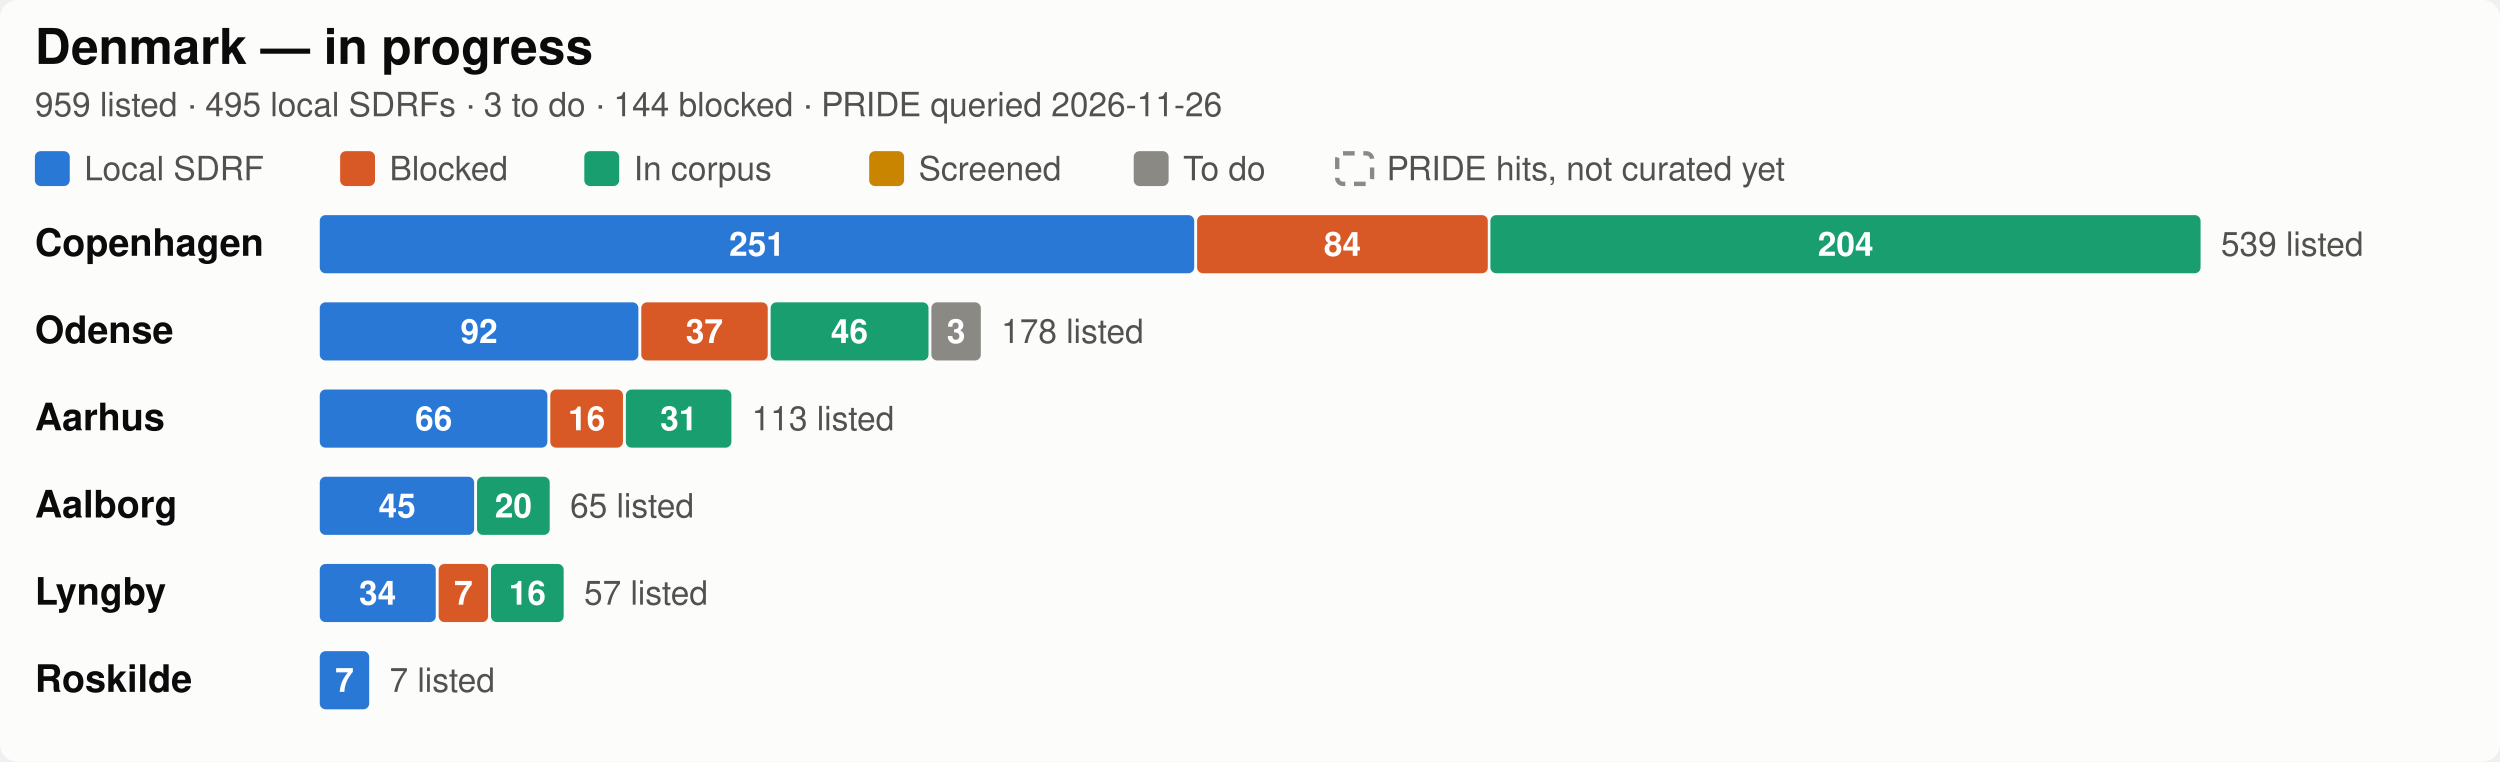
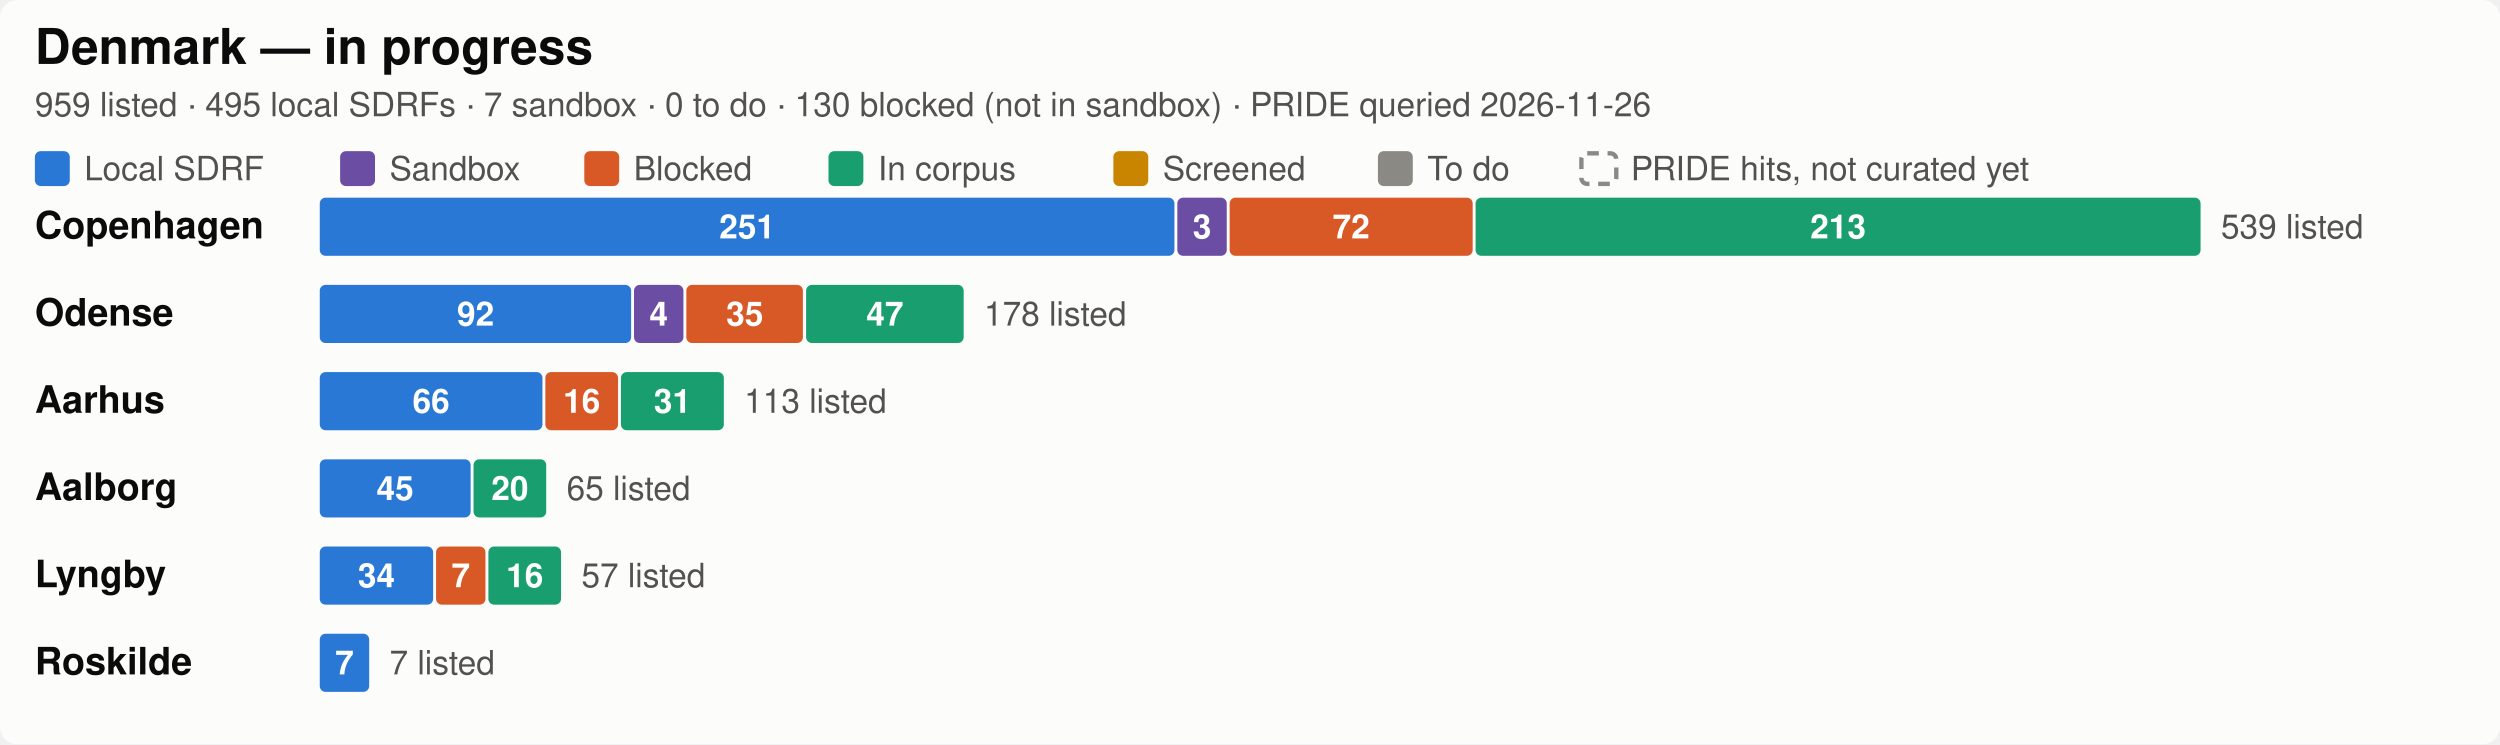
- <svg xmlns="http://www.w3.org/2000/svg" width="860" height="262" viewBox="0 0 860 262" role="img" aria-label="Denmark SDRF progress by city">
+ <svg xmlns="http://www.w3.org/2000/svg" width="860" height="256.0" viewBox="0 0 860 256.0" role="img" aria-label="Denmark SDRF progress by city">
  <style>
  .bg { fill: #fcfcfb; }
  .title { fill: #0b0b0b; font-size: 17px; font-weight: 600; }
  .city { fill: #0b0b0b; font-size: 13px; font-weight: 600; }
  .sub, .legend, .total, .axis { fill: #52514e; font-size: 11.5px; }
  .seg { font-size: 11.5px; font-weight: 600; fill: #ffffff; font-variant-numeric: tabular-nums; }
  .uncurated { fill: none; stroke: #8a8983; stroke-width: 1.5; stroke-dasharray: 4 3; }
  .grid { stroke: #e8e7e2; stroke-width: 1; }
  text { font-family: -apple-system, "Segoe UI", Helvetica, Arial, sans-serif; }
  .c-annotated { fill: #2a78d6; }
+   .c-sandbox { fill: #6b4ea3; }
  .c-blocked { fill: #d95926; }
  .c-in_corpus { fill: #199e70; }
  .c-screened { fill: #c98500; }
  .c-todo { fill: #8a8983; }

  @media (prefers-color-scheme: dark) {
    .bg { fill: #1a1a19; }
    .title, .city { fill: #ffffff; }
    .sub, .legend, .total, .axis { fill: #c3c2b7; }
    .uncurated { stroke: #8f8e86; }
    .grid { stroke: #3a3a37; }
    .c-annotated { fill: #3987e5; }
+     .c-sandbox { fill: #7d5fb5; }
    .c-blocked { fill: #d95926; }
    .c-in_corpus { fill: #199e70; }
    .c-screened { fill: #c98500; }
    .c-todo { fill: #6b6a65; }
  }
</style>
-   <rect class="bg" width="860" height="262" rx="6" />
+   <rect class="bg" width="860" height="256.0" rx="6" />
  <text class="title" x="12" y="22">Denmark — in progress</text>
-   <text class="sub" x="12" y="40">959 listed · 495 local SDRFs · 3 to do · 144 blocked · PRIDE queried 2026-11-26</text>
-   <rect class="c-annotated" fill="#2a78d6" x="12" y="52" width="12" height="12" rx="2" />
-   <text class="legend" x="29" y="62">Local SDRF</text>
-   <rect class="c-blocked" fill="#d95926" x="117" y="52" width="12" height="12" rx="2" />
-   <text class="legend" x="134" y="62">Blocked</text>
-   <rect class="c-in_corpus" fill="#199e70" x="201" y="52" width="12" height="12" rx="2" />
-   <text class="legend" x="218" y="62">In corpus</text>
-   <rect class="c-screened" fill="#c98500" x="299" y="52" width="12" height="12" rx="2" />
-   <text class="legend" x="316" y="62">Screened</text>
-   <rect class="c-todo" fill="#8a8983" x="390" y="52" width="12" height="12" rx="2" />
-   <text class="legend" x="407" y="62">To do</text>
-   <rect class="uncurated" fill="none" stroke="#8a8983" x="460" y="52.75" width="12" height="10.5" rx="2" />
-   <text class="legend" x="477" y="62">PRIDE hits, not curated yet</text>
-   <text class="city" x="12" y="88.0">Copenhagen</text>
-   <rect class="c-annotated" fill="#2a78d6" x="110.0" y="74" width="300.8" height="20" rx="2" />
-   <text class="seg" x="260.4" y="88.0" text-anchor="middle">251</text>
-   <rect class="c-blocked" fill="#d95926" x="411.8" y="74" width="100.0" height="20" rx="2" />
-   <text class="seg" x="461.8" y="88.0" text-anchor="middle">84</text>
-   <rect class="c-in_corpus" fill="#199e70" x="512.7" y="74" width="244.3" height="20" rx="2" />
-   <text class="seg" x="634.9" y="88.0" text-anchor="middle">204</text>
-   <text class="total" x="764.0" y="88.0">539 listed</text>
-   <text class="city" x="12" y="118.0">Odense</text>
-   <rect class="c-annotated" fill="#2a78d6" x="110.0" y="104" width="109.6" height="20" rx="2" />
-   <text class="seg" x="164.8" y="118.0" text-anchor="middle">92</text>
-   <rect class="c-blocked" fill="#d95926" x="220.6" y="104" width="43.5" height="20" rx="2" />
-   <text class="seg" x="242.3" y="118.0" text-anchor="middle">37</text>
-   <rect class="c-in_corpus" fill="#199e70" x="265.1" y="104" width="54.3" height="20" rx="2" />
-   <text class="seg" x="292.2" y="118.0" text-anchor="middle">46</text>
-   <rect class="c-todo" fill="#8a8983" x="320.4" y="104" width="17.0" height="20" rx="2" />
-   <text class="seg" x="328.9" y="118.0" text-anchor="middle">3</text>
-   <text class="total" x="344.4" y="118.0">178 listed</text>
-   <text class="city" x="12" y="148.0">Aarhus</text>
-   <rect class="c-annotated" fill="#2a78d6" x="110.0" y="134" width="78.3" height="20" rx="2" />
-   <text class="seg" x="149.2" y="148.0" text-anchor="middle">66</text>
-   <rect class="c-blocked" fill="#d95926" x="189.3" y="134" width="25.0" height="20" rx="2" />
-   <text class="seg" x="201.8" y="148.0" text-anchor="middle">16</text>
-   <rect class="c-in_corpus" fill="#199e70" x="215.3" y="134" width="36.3" height="20" rx="2" />
-   <text class="seg" x="233.5" y="148.0" text-anchor="middle">31</text>
-   <text class="total" x="258.6" y="148.0">113 listed</text>
-   <text class="city" x="12" y="178.0">Aalborg</text>
-   <rect class="c-annotated" fill="#2a78d6" x="110.0" y="164" width="53.1" height="20" rx="2" />
-   <text class="seg" x="136.6" y="178.0" text-anchor="middle">45</text>
-   <rect class="c-in_corpus" fill="#199e70" x="164.1" y="164" width="25.0" height="20" rx="2" />
-   <text class="seg" x="176.6" y="178.0" text-anchor="middle">20</text>
-   <text class="total" x="196.1" y="178.0">65 listed</text>
-   <text class="city" x="12" y="208.0">Lyngby</text>
-   <rect class="c-annotated" fill="#2a78d6" x="110.0" y="194" width="39.9" height="20" rx="2" />
-   <text class="seg" x="129.9" y="208.0" text-anchor="middle">34</text>
-   <rect class="c-blocked" fill="#d95926" x="150.9" y="194" width="17.0" height="20" rx="2" />
-   <text class="seg" x="159.4" y="208.0" text-anchor="middle">7</text>
-   <rect class="c-in_corpus" fill="#199e70" x="168.9" y="194" width="25.0" height="20" rx="2" />
-   <text class="seg" x="181.4" y="208.0" text-anchor="middle">16</text>
-   <text class="total" x="200.9" y="208.0">57 listed</text>
-   <text class="city" x="12" y="238.0">Roskilde</text>
-   <rect class="c-annotated" fill="#2a78d6" x="110.0" y="224" width="17.0" height="20" rx="2" />
-   <text class="seg" x="118.5" y="238.0" text-anchor="middle">7</text>
-   <text class="total" x="134.0" y="238.0">7 listed</text>
+   <text class="sub" x="12" y="40">959 listed · 495 local SDRFs · 7 sandbox · 0 to do · 130 blocked (not in sandbox) · PRIDE queried 2026-11-26</text>
+   <rect class="c-annotated" fill="#2a78d6" x="12.0" y="52.0" width="12" height="12" rx="2" />
+   <text class="legend" x="29.0" y="62.0">Local SDRF</text>
+   <rect class="c-sandbox" fill="#6b4ea3" x="117.0" y="52.0" width="12" height="12" rx="2" />
+   <text class="legend" x="134.0" y="62.0">Sandbox</text>
+   <rect class="c-blocked" fill="#d95926" x="201.0" y="52.0" width="12" height="12" rx="2" />
+   <text class="legend" x="218.0" y="62.0">Blocked</text>
+   <rect class="c-in_corpus" fill="#199e70" x="285.0" y="52.0" width="12" height="12" rx="2" />
+   <text class="legend" x="302.0" y="62.0">In corpus</text>
+   <rect class="c-screened" fill="#c98500" x="383.0" y="52.0" width="12" height="12" rx="2" />
+   <text class="legend" x="400.0" y="62.0">Screened</text>
+   <rect class="c-todo" fill="#8a8983" x="474.0" y="52.0" width="12" height="12" rx="2" />
+   <text class="legend" x="491.0" y="62.0">To do</text>
+   <rect class="uncurated" fill="none" stroke="#8a8983" x="544.0" y="52.75" width="12" height="10.5" rx="2" />
+   <text class="legend" x="561.0" y="62.0">PRIDE hits, not curated yet</text>
+   <text class="city" x="12" y="82.0">Copenhagen</text>
+   <rect class="c-annotated" fill="#2a78d6" x="110.0" y="68.0" width="294.0" height="20" rx="2" />
+   <text class="seg" x="257.0" y="82.0" text-anchor="middle">251</text>
+   <rect class="c-sandbox" fill="#6b4ea3" x="405.0" y="68.0" width="17.0" height="20" rx="2" />
+   <text class="seg" x="413.5" y="82.0" text-anchor="middle">3</text>
+   <rect class="c-blocked" fill="#d95926" x="423.0" y="68.0" width="83.6" height="20" rx="2" />
+   <text class="seg" x="464.8" y="82.0" text-anchor="middle">72</text>
+   <rect class="c-in_corpus" fill="#199e70" x="507.6" y="68.0" width="249.4" height="20" rx="2" />
+   <text class="seg" x="632.3" y="82.0" text-anchor="middle">213</text>
+   <text class="total" x="764.0" y="82.0">539 listed</text>
+   <text class="city" x="12" y="112.0">Odense</text>
+   <rect class="c-annotated" fill="#2a78d6" x="110.0" y="98.0" width="107.1" height="20" rx="2" />
+   <text class="seg" x="163.6" y="112.0" text-anchor="middle">92</text>
+   <rect class="c-sandbox" fill="#6b4ea3" x="218.1" y="98.0" width="17.0" height="20" rx="2" />
+   <text class="seg" x="226.6" y="112.0" text-anchor="middle">4</text>
+   <rect class="c-blocked" fill="#d95926" x="236.1" y="98.0" width="40.1" height="20" rx="2" />
+   <text class="seg" x="256.2" y="112.0" text-anchor="middle">35</text>
+   <rect class="c-in_corpus" fill="#199e70" x="277.3" y="98.0" width="54.2" height="20" rx="2" />
+   <text class="seg" x="304.4" y="112.0" text-anchor="middle">47</text>
+   <text class="total" x="338.5" y="112.0">178 listed</text>
+   <text class="city" x="12" y="142.0">Aarhus</text>
+   <rect class="c-annotated" fill="#2a78d6" x="110.0" y="128.0" width="76.6" height="20" rx="2" />
+   <text class="seg" x="148.3" y="142.0" text-anchor="middle">66</text>
+   <rect class="c-blocked" fill="#d95926" x="187.6" y="128.0" width="25.0" height="20" rx="2" />
+   <text class="seg" x="200.1" y="142.0" text-anchor="middle">16</text>
+   <rect class="c-in_corpus" fill="#199e70" x="213.6" y="128.0" width="35.4" height="20" rx="2" />
+   <text class="seg" x="231.3" y="142.0" text-anchor="middle">31</text>
+   <text class="total" x="256.0" y="142.0">113 listed</text>
+   <text class="city" x="12" y="172.0">Aalborg</text>
+   <rect class="c-annotated" fill="#2a78d6" x="110.0" y="158.0" width="51.9" height="20" rx="2" />
+   <text class="seg" x="135.9" y="172.0" text-anchor="middle">45</text>
+   <rect class="c-in_corpus" fill="#199e70" x="162.9" y="158.0" width="25.0" height="20" rx="2" />
+   <text class="seg" x="175.4" y="172.0" text-anchor="middle">20</text>
+   <text class="total" x="194.9" y="172.0">65 listed</text>
+   <text class="city" x="12" y="202.0">Lyngby</text>
+   <rect class="c-annotated" fill="#2a78d6" x="110.0" y="188.0" width="39.0" height="20" rx="2" />
+   <text class="seg" x="129.5" y="202.0" text-anchor="middle">34</text>
+   <rect class="c-blocked" fill="#d95926" x="150.0" y="188.0" width="17.0" height="20" rx="2" />
+   <text class="seg" x="158.5" y="202.0" text-anchor="middle">7</text>
+   <rect class="c-in_corpus" fill="#199e70" x="168.0" y="188.0" width="25.0" height="20" rx="2" />
+   <text class="seg" x="180.5" y="202.0" text-anchor="middle">16</text>
+   <text class="total" x="200.0" y="202.0">57 listed</text>
+   <text class="city" x="12" y="232.0">Roskilde</text>
+   <rect class="c-annotated" fill="#2a78d6" x="110.0" y="218.0" width="17.0" height="20" rx="2" />
+   <text class="seg" x="118.5" y="232.0" text-anchor="middle">7</text>
+   <text class="total" x="134.0" y="232.0">7 listed</text>
</svg>
